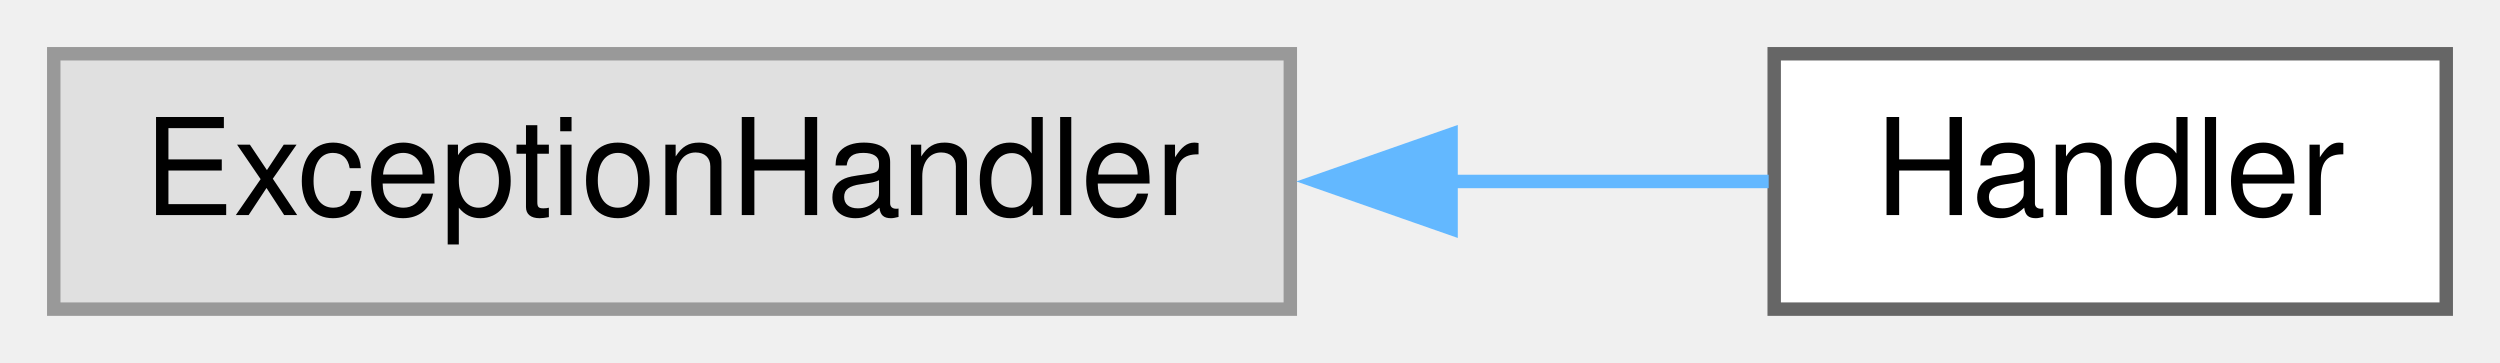
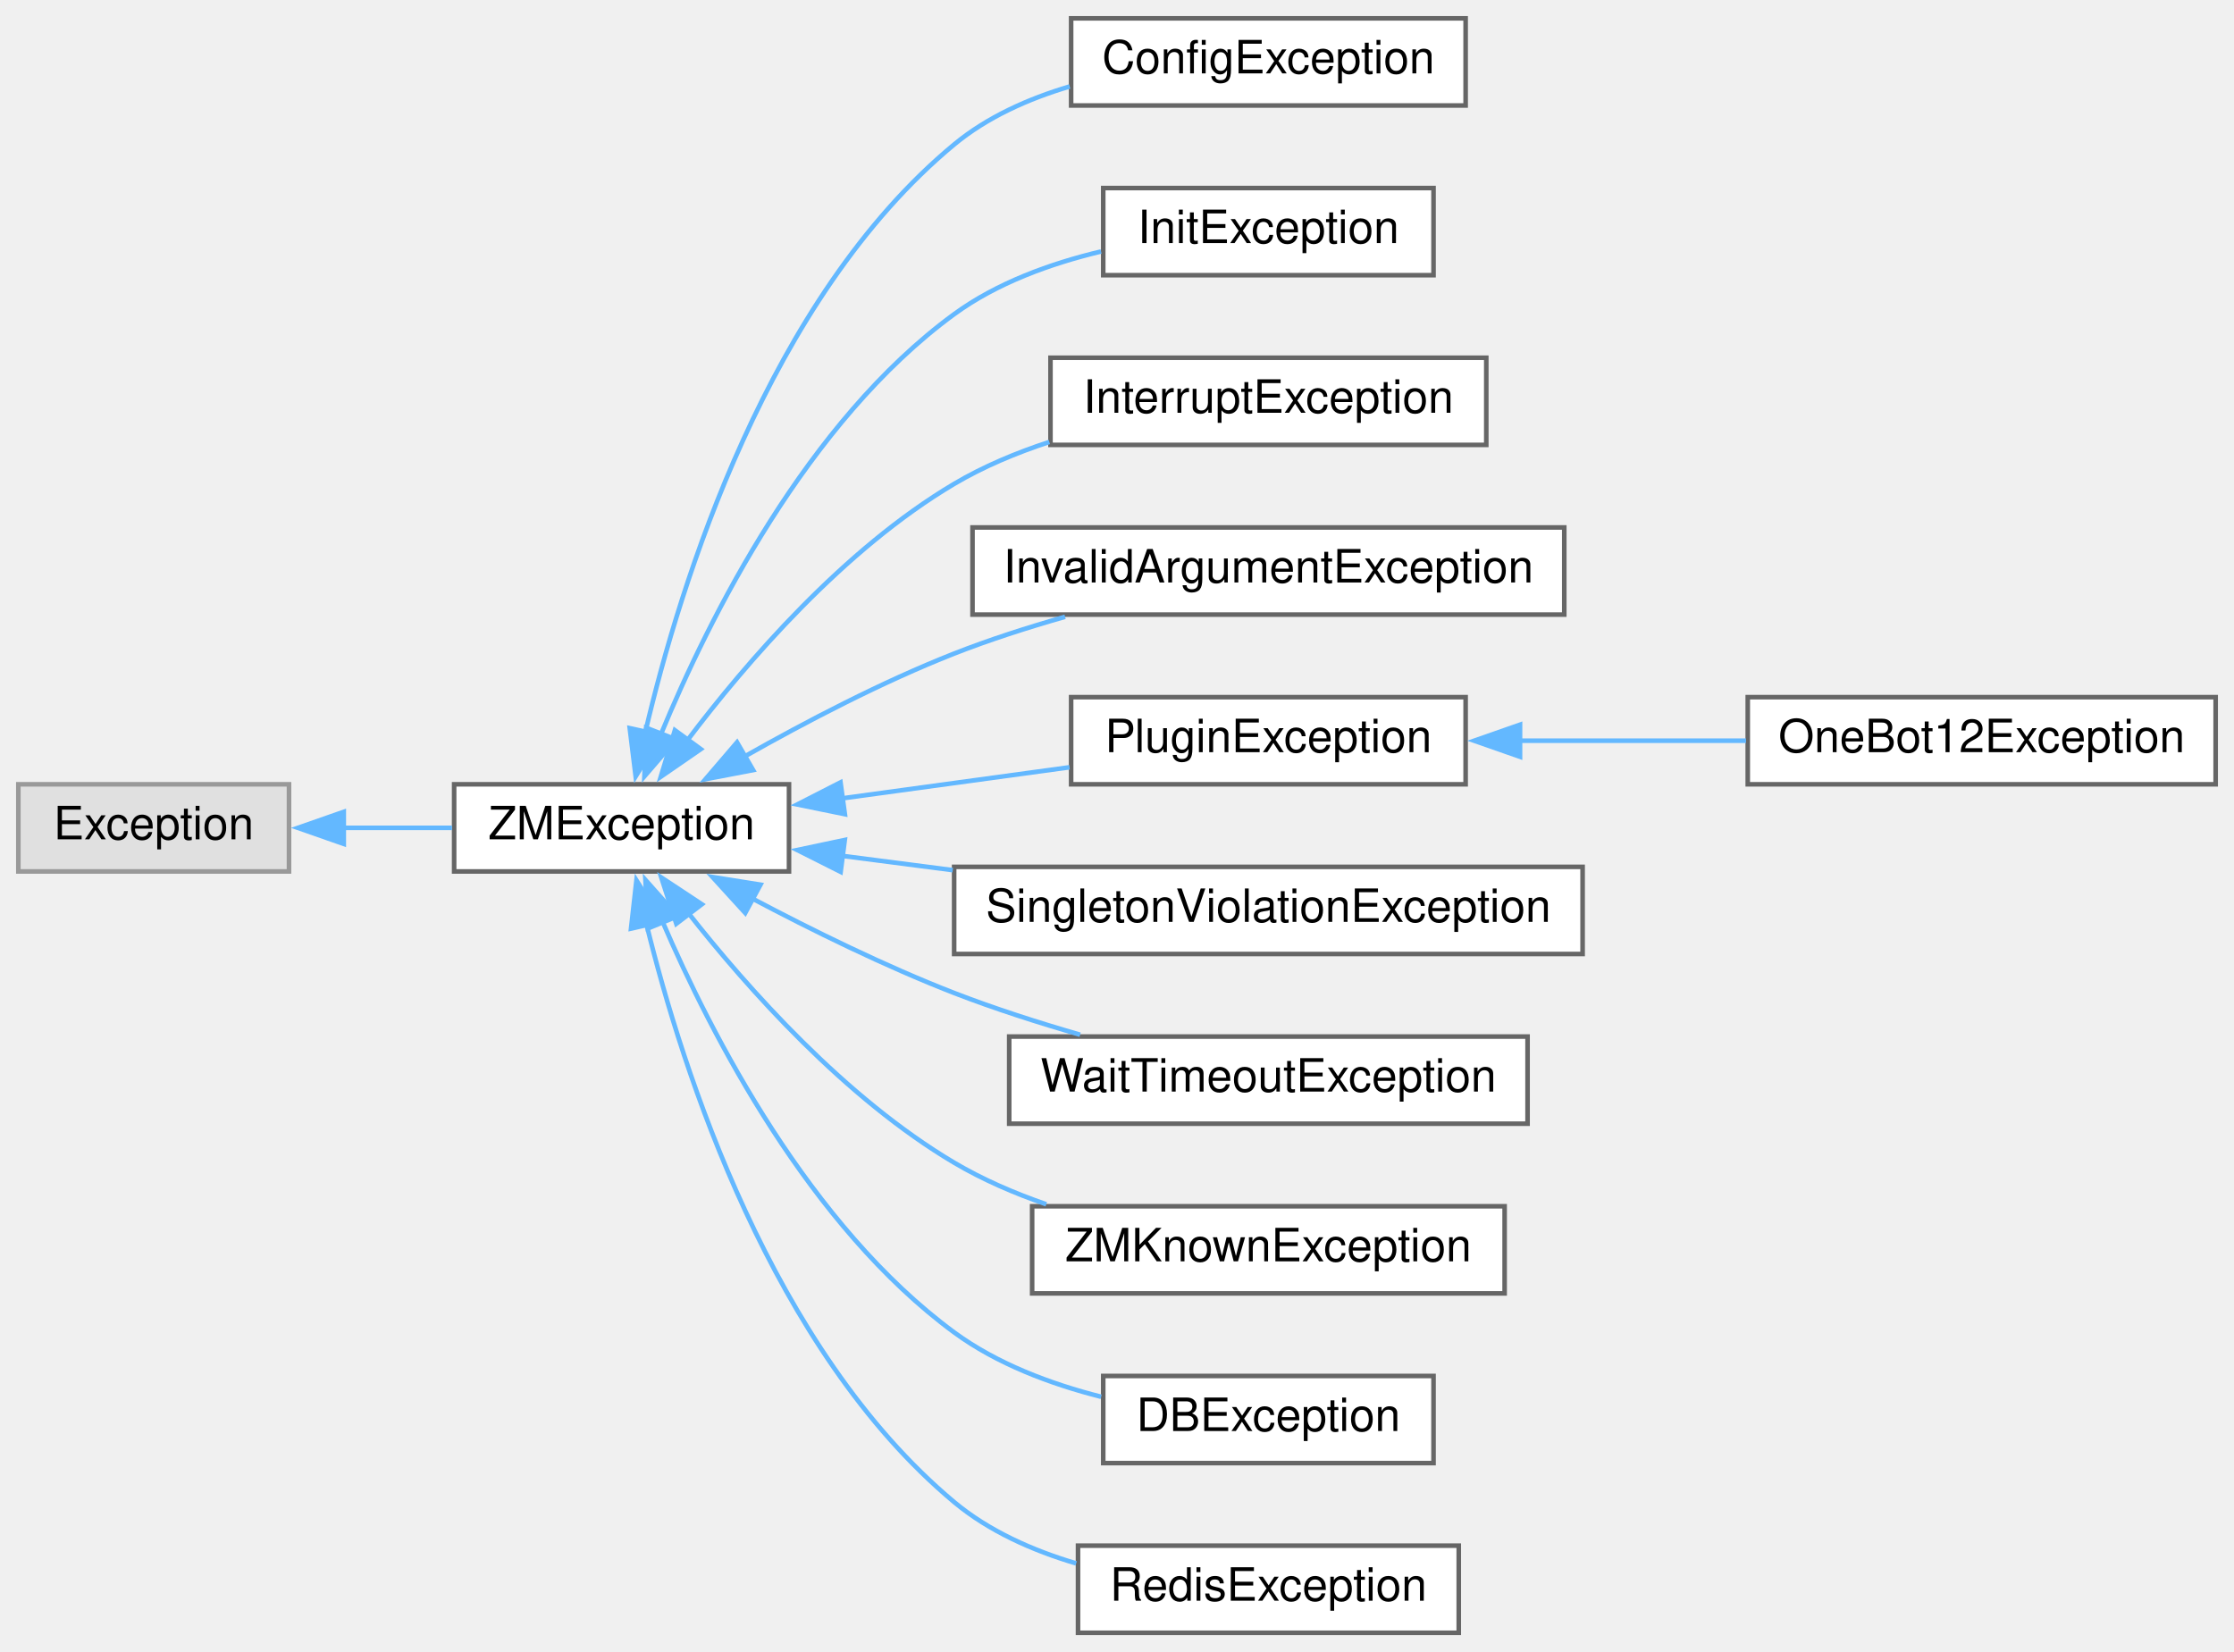
- <svg xmlns="http://www.w3.org/2000/svg" xmlns:xlink="http://www.w3.org/1999/xlink" width="186pt" height="27pt" viewBox="0.00 0.00 186.00 27.00">
-   <g id="graph0" class="graph" transform="scale(1 1) rotate(0) translate(4 23)">
+ <svg xmlns="http://www.w3.org/2000/svg" xmlns:xlink="http://www.w3.org/1999/xlink" width="487pt" height="360pt" viewBox="0.00 0.00 487.00 360.00">
+   <g id="graph0" class="graph" transform="scale(1 1) rotate(0) translate(4 356)">
    <g id="node1" class="node">
      <g id="a_node1">
        <a xlink:title=" ">
-           <polygon fill="#e0e0e0" stroke="#999999" points="92,-19 0,-19 0,0 92,0 92,-19" />
-           <text text-anchor="middle" x="46" y="-7" font-family="Helvetica,sans-Serif" font-size="10.00">ExceptionHandler</text>
+           <polygon fill="#e0e0e0" stroke="#999999" points="59,-185 0,-185 0,-166 59,-166 59,-185" />
+           <text text-anchor="middle" x="29.5" y="-173" font-family="Helvetica,sans-Serif" font-size="10.00">Exception</text>
        </a>
      </g>
    </g>
    <g id="node2" class="node">
      <g id="a_node2">
-         <a xlink:href="class_z_m_1_1_exception_1_1_handler.html" target="_top" xlink:title=" ">
-           <polygon fill="white" stroke="#666666" points="178,-19 128,-19 128,0 178,0 178,-19" />
-           <text text-anchor="middle" x="153" y="-7" font-family="Helvetica,sans-Serif" font-size="10.00">Handler</text>
+         <a xlink:href="class_z_m_1_1_exception_1_1_z_m_exception.html" target="_top" xlink:title=" ">
+           <polygon fill="white" stroke="#666666" points="168,-185 95,-185 95,-166 168,-166 168,-185" />
+           <text text-anchor="middle" x="131.5" y="-173" font-family="Helvetica,sans-Serif" font-size="10.00">ZMException</text>
        </a>
      </g>
    </g>
    <g id="edge1" class="edge">
-       <path fill="none" stroke="#63b8ff" d="M103.84,-9.5C112.19,-9.5 120.39,-9.5 127.59,-9.5" />
-       <polygon fill="#63b8ff" stroke="#63b8ff" points="103.96,-6 93.96,-9.5 103.96,-13 103.96,-6" />
+       <path fill="none" stroke="#63b8ff" d="M70.93,-175.5C78.74,-175.5 86.87,-175.5 94.53,-175.5" />
+       <polygon fill="#63b8ff" stroke="#63b8ff" points="70.94,-172 60.94,-175.5 70.94,-179 70.94,-172" />
+     </g>
+     <g id="node3" class="node">
+       <g id="a_node3">
+         <a xlink:href="class_z_m_1_1_exception_1_1_config_exception.html" target="_top" xlink:title=" ">
+           <polygon fill="white" stroke="#666666" points="315.5,-352 229.5,-352 229.5,-333 315.5,-333 315.5,-352" />
+           <text text-anchor="middle" x="272.5" y="-340" font-family="Helvetica,sans-Serif" font-size="10.00">ConfigException</text>
+         </a>
+       </g>
+     </g>
+     <g id="edge2" class="edge">
+       <path fill="none" stroke="#63b8ff" d="M136.69,-196.43C144.28,-228.83 163.43,-290.88 204,-324.5 211.19,-330.46 220.16,-334.46 229.19,-337.15" />
+       <polygon fill="#63b8ff" stroke="#63b8ff" points="140.12,-195.74 134.57,-186.71 133.28,-197.23 140.12,-195.74" />
+     </g>
+     <g id="node4" class="node">
+       <g id="a_node4">
+         <a xlink:href="class_z_m_1_1_exception_1_1_init_exception.html" target="_top" xlink:title=" ">
+           <polygon fill="white" stroke="#666666" points="308.5,-315 236.5,-315 236.5,-296 308.5,-296 308.5,-315" />
+           <text text-anchor="middle" x="272.5" y="-303" font-family="Helvetica,sans-Serif" font-size="10.00">InitException</text>
+         </a>
+       </g>
+     </g>
+     <g id="edge3" class="edge">
+       <path fill="none" stroke="#63b8ff" d="M140.08,-195.91C150.55,-221.24 171.85,-263.98 204,-287.5 213.3,-294.3 224.99,-298.54 236.02,-301.17" />
+       <polygon fill="#63b8ff" stroke="#63b8ff" points="143.39,-194.76 136.48,-186.73 136.87,-197.32 143.39,-194.76" />
+     </g>
+     <g id="node5" class="node">
+       <g id="a_node5">
+         <a xlink:href="class_z_m_1_1_exception_1_1_interrupt_exception.html" target="_top" xlink:title=" ">
+           <polygon fill="white" stroke="#666666" points="320,-278 225,-278 225,-259 320,-259 320,-278" />
+           <text text-anchor="middle" x="272.5" y="-266" font-family="Helvetica,sans-Serif" font-size="10.00">InterruptException</text>
+         </a>
+       </g>
+     </g>
+     <g id="edge4" class="edge">
+       <path fill="none" stroke="#63b8ff" d="M145.78,-194.51C158.73,-211.64 179.94,-236.24 204,-250.5 210.36,-254.27 217.53,-257.27 224.75,-259.64" />
+       <polygon fill="#63b8ff" stroke="#63b8ff" points="148.77,-192.67 140.05,-186.65 143.12,-196.79 148.77,-192.67" />
+     </g>
+     <g id="node6" class="node">
+       <g id="a_node6">
+         <a xlink:href="class_z_m_1_1_exception_1_1_invalid_argument_exception.html" target="_top" xlink:title=" ">
+           <polygon fill="white" stroke="#666666" points="337,-241 208,-241 208,-222 337,-222 337,-241" />
+           <text text-anchor="middle" x="272.5" y="-229" font-family="Helvetica,sans-Serif" font-size="10.00">InvalidArgumentException</text>
+         </a>
+       </g>
+     </g>
+     <g id="edge5" class="edge">
+       <path fill="none" stroke="#63b8ff" d="M158.33,-191.07C171.63,-198.6 188.31,-207.33 204,-213.5 211.68,-216.52 220.04,-219.2 228.18,-221.52" />
+       <polygon fill="#63b8ff" stroke="#63b8ff" points="160.18,-188.1 149.78,-186.11 156.67,-194.15 160.18,-188.1" />
+     </g>
+     <g id="node7" class="node">
+       <g id="a_node7">
+         <a xlink:href="class_z_m_1_1_exception_1_1_plugin_exception.html" target="_top" xlink:title=" ">
+           <polygon fill="white" stroke="#666666" points="315.5,-204 229.5,-204 229.5,-185 315.5,-185 315.5,-204" />
+           <text text-anchor="middle" x="272.5" y="-192" font-family="Helvetica,sans-Serif" font-size="10.00">PluginException</text>
+         </a>
+       </g>
+     </g>
+     <g id="edge6" class="edge">
+       <path fill="none" stroke="#63b8ff" d="M179.61,-181.94C195.66,-184.13 213.5,-186.57 229.15,-188.71" />
+       <polygon fill="#63b8ff" stroke="#63b8ff" points="180.18,-178.48 169.8,-180.6 179.23,-185.42 180.18,-178.48" />
+     </g>
+     <g id="node9" class="node">
+       <g id="a_node9">
+         <a xlink:href="class_z_m_1_1_exception_1_1_singleton_violation_exception.html" target="_top" xlink:title=" ">
+           <polygon fill="white" stroke="#666666" points="341,-167 204,-167 204,-148 341,-148 341,-167" />
+           <text text-anchor="middle" x="272.5" y="-155" font-family="Helvetica,sans-Serif" font-size="10.00">SingletonViolationException</text>
+         </a>
+       </g>
+     </g>
+     <g id="edge8" class="edge">
+       <path fill="none" stroke="#63b8ff" d="M179.67,-169.39C187.42,-168.39 195.57,-167.33 203.7,-166.28" />
+       <polygon fill="#63b8ff" stroke="#63b8ff" points="179.26,-165.91 169.8,-170.67 180.16,-172.86 179.26,-165.91" />
+     </g>
+     <g id="node10" class="node">
+       <g id="a_node10">
+         <a xlink:href="class_z_m_1_1_exception_1_1_wait_timeout_exception.html" target="_top" xlink:title=" ">
+           <polygon fill="white" stroke="#666666" points="329,-130 216,-130 216,-111 329,-111 329,-130" />
+           <text text-anchor="middle" x="272.5" y="-118" font-family="Helvetica,sans-Serif" font-size="10.00">WaitTimeoutException</text>
+         </a>
+       </g>
+     </g>
+     <g id="edge9" class="edge">
+       <path fill="none" stroke="#63b8ff" d="M159.78,-160.21C172.88,-153.27 188.97,-145.34 204,-139.5 212.74,-136.11 222.33,-133.04 231.46,-130.4" />
+       <polygon fill="#63b8ff" stroke="#63b8ff" points="158.46,-156.95 151.32,-164.78 161.78,-163.11 158.46,-156.95" />
+     </g>
+     <g id="node11" class="node">
+       <g id="a_node11">
+         <a xlink:href="class_z_m_1_1_exception_1_1_z_m_known_exception.html" target="_top" xlink:title=" ">
+           <polygon fill="white" stroke="#666666" points="324,-93 221,-93 221,-74 324,-74 324,-93" />
+           <text text-anchor="middle" x="272.5" y="-81" font-family="Helvetica,sans-Serif" font-size="10.00">ZMKnownException</text>
+         </a>
+       </g>
+     </g>
+     <g id="edge10" class="edge">
+       <path fill="none" stroke="#63b8ff" d="M145.94,-157.08C158.99,-140.47 180.27,-116.56 204,-102.5 210.18,-98.84 217.09,-95.85 224.08,-93.43" />
+       <polygon fill="#63b8ff" stroke="#63b8ff" points="143.43,-154.6 140.16,-164.68 149,-158.84 143.43,-154.6" />
+     </g>
+     <g id="node12" class="node">
+       <g id="a_node12">
+         <a xlink:href="class_z_m_1_1_store_1_1_database_1_1_d_b_exception.html" target="_top" xlink:title=" ">
+           <polygon fill="white" stroke="#666666" points="308.5,-56 236.5,-56 236.5,-37 308.5,-37 308.5,-56" />
+           <text text-anchor="middle" x="272.5" y="-44" font-family="Helvetica,sans-Serif" font-size="10.00">DBException</text>
+         </a>
+       </g>
+     </g>
+     <g id="edge11" class="edge">
+       <path fill="none" stroke="#63b8ff" d="M140.39,-155.15C151.07,-130.29 172.48,-88.69 204,-65.5 213.32,-58.65 225.01,-54.26 236.04,-51.46" />
+       <polygon fill="#63b8ff" stroke="#63b8ff" points="137.25,-153.58 136.7,-164.16 143.73,-156.24 137.25,-153.58" />
+     </g>
+     <g id="node13" class="node">
+       <g id="a_node13">
+         <a xlink:href="class_z_m_1_1_store_1_1_k_v_1_1_redis_1_1_redis_exception.html" target="_top" xlink:title=" ">
+           <polygon fill="white" stroke="#666666" points="314,-19 231,-19 231,0 314,0 314,-19" />
+           <text text-anchor="middle" x="272.5" y="-7" font-family="Helvetica,sans-Serif" font-size="10.00">RedisException</text>
+         </a>
+       </g>
+     </g>
+     <g id="edge12" class="edge">
+       <path fill="none" stroke="#63b8ff" d="M136.94,-154.45C144.79,-122.44 164.21,-61.76 204,-28.5 211.57,-22.18 221.1,-17.95 230.6,-15.13" />
+       <polygon fill="#63b8ff" stroke="#63b8ff" points="133.56,-153.54 134.74,-164.07 140.38,-155.1 133.56,-153.54" />
+     </g>
+     <g id="node8" class="node">
+       <g id="a_node8">
+         <a xlink:href="class_z_m_1_1_exception_1_1_one_bot12_exception.html" target="_top" xlink:title=" ">
+           <polygon fill="white" stroke="#666666" points="479,-204 377,-204 377,-185 479,-185 479,-204" />
+           <text text-anchor="middle" x="428" y="-192" font-family="Helvetica,sans-Serif" font-size="10.00">OneBot12Exception</text>
+         </a>
+       </g>
+     </g>
+     <g id="edge7" class="edge">
+       <path fill="none" stroke="#63b8ff" d="M327.23,-194.5C343.27,-194.5 360.79,-194.5 376.62,-194.5" />
+       <polygon fill="#63b8ff" stroke="#63b8ff" points="327.36,-191 317.36,-194.5 327.36,-198 327.36,-191" />
    </g>
  </g>
</svg>
